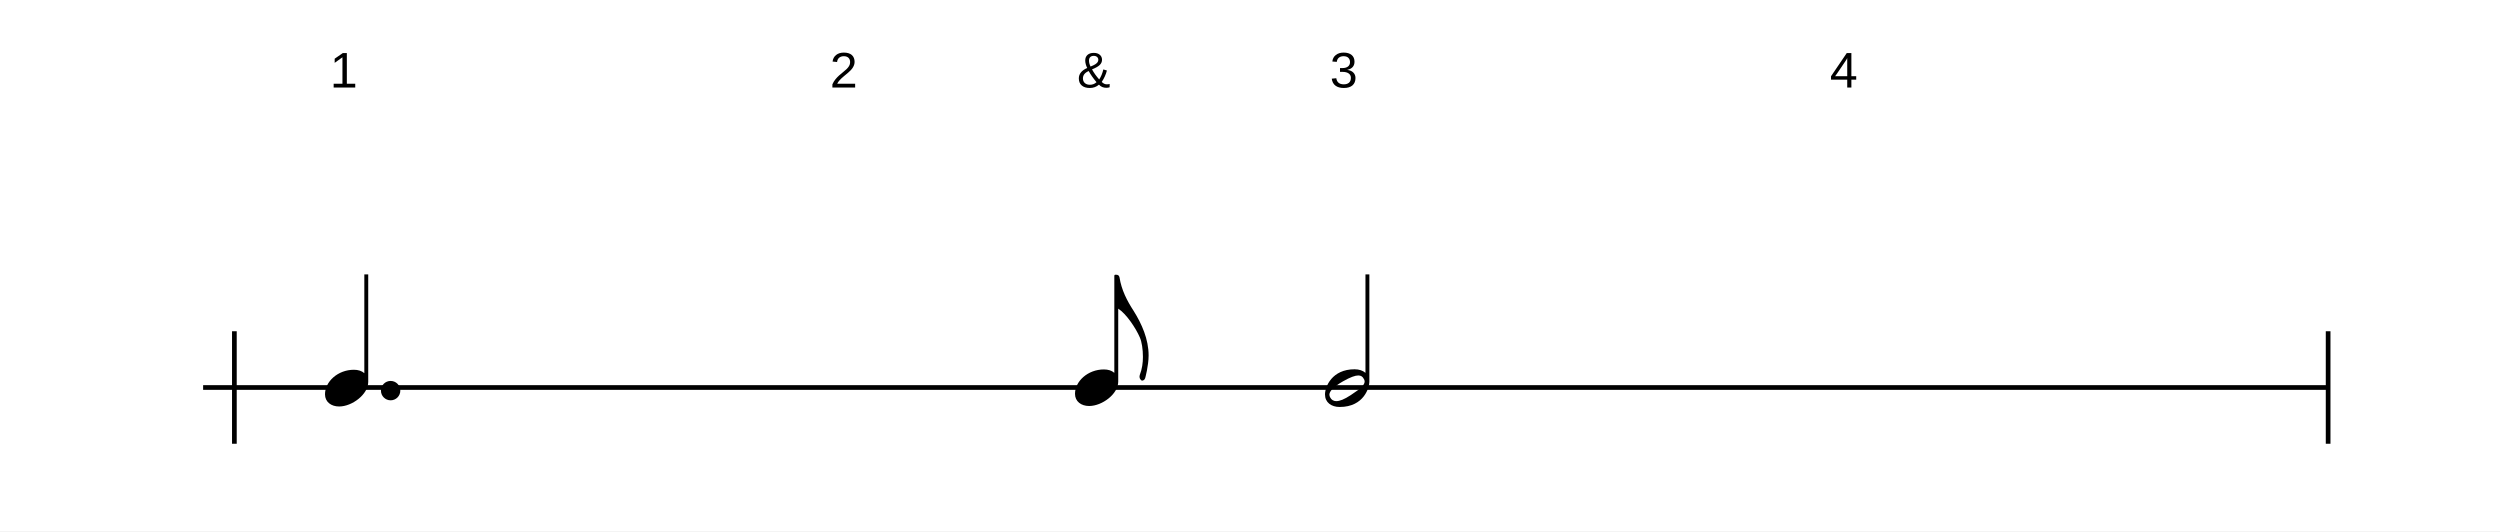
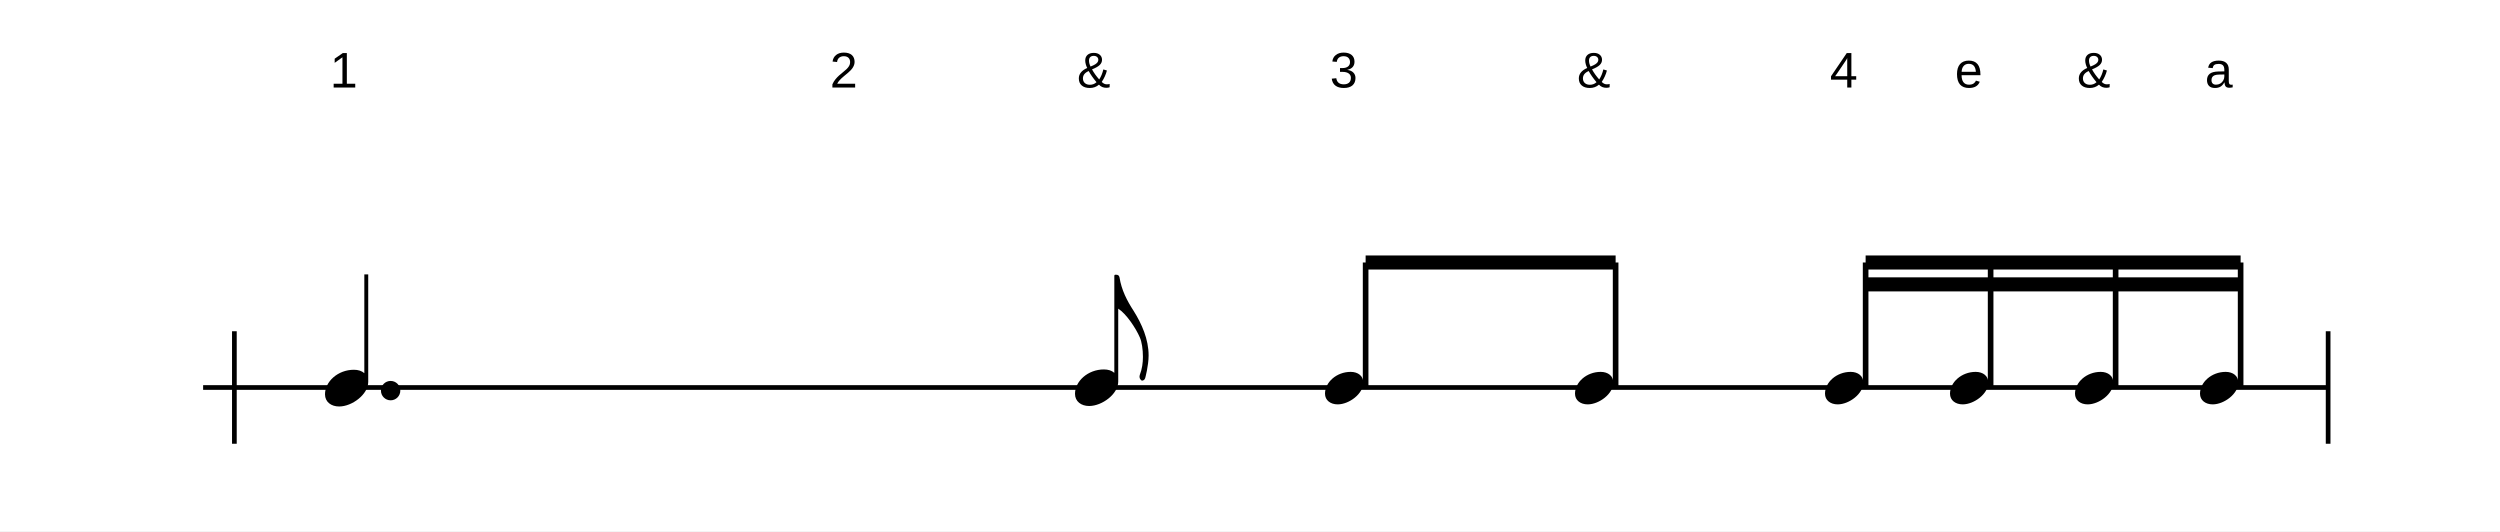
<svg xmlns="http://www.w3.org/2000/svg" width="800" height="170" viewBox="0 0 800 170" role="img" aria-labelledby="title desc">
  <rect width="800" height="170" fill="white" />
  <path d="M65 124H745 M75 106v36 M745 106v36" stroke="black" stroke-width="1.5" />
  <g fill="black" font-family="Arial,sans-serif" font-size="16" text-anchor="middle">
    <text x="110" y="28">1</text>
    <text x="270" y="28">2</text>
+     <text x="350" y="28">&amp;</text>
    <text x="430" y="28">3</text>
+     <text x="510" y="28">&amp;</text>
    <text x="590" y="28">4</text>
-     <text x="350.0" y="28">&amp;</text>
+     <text x="630" y="28">e</text>
+     <text x="670" y="28">&amp;</text>
+     <text x="710" y="28">a</text>
  </g>
-   <path data-smufl="E1D5" fill="black" transform="translate(104.00 145) scale(.52 -.52)" d="M24.2 49.2 C22.6 50.6 20.4 51.3 17.8 51.3 C7.9 51.3 0.0 44.0 0.0 36.2 C0.0 31.5 3.8 28.7 8.7 28.7 C16.7 28.7 26.6 36.2 26.6 43.8 L26.6 110.0 L24.2 110.0 Z M26.6 0.0" />
-   <circle cx="125.00" cy="125" r="3.1" fill="black" />
-   <path data-smufl="E1D7" fill="black" transform="translate(344.00 145) scale(.52 -.52)" d="M36.1 87.5 C32.0 93.8 28.6 100.4 27.4 108.1 C27.1 109.4 26.5 109.8 25.0 109.8 C24.6 109.8 24.2 109.7 24.2 109.1 L24.2 109.0 C24.2 109.0 24.2 108.8 24.2 108.6 L24.2 89.8 L24.2 49.4 C22.6 50.8 20.4 51.5 17.8 51.5 C7.9 51.5 0.0 44.2 0.0 36.5 C0.0 31.8 3.8 29.0 8.7 29.0 C16.7 29.0 26.6 36.4 26.6 44.0 L26.6 88.9 C31.5 85.8 37.4 77.0 39.9 71.2 C41.1 68.5 41.8 63.9 41.8 59.2 C41.8 55.6 41.3 51.8 39.9 48.2 C39.8 47.8 39.7 47.4 39.7 47.0 C39.7 45.8 40.5 45.0 41.0 44.7 L41.1 44.6 C41.8 44.6 42.8 44.9 43.2 46.2 C43.2 46.2 45.3 53.8 45.3 60.1 C45.3 70.1 41.1 79.5 36.1 87.5 Z M45.3 0.0" />
-   <path data-smufl="E1D3" fill="black" transform="translate(424.00 145) scale(.52 -.52)" d="M9.0 28.4 C24.2 28.4 27.3 40.7 27.3 43.8 L27.3 110.0 L24.9 110.0 L24.9 49.4 C23.3 50.8 21.0 51.6 18.2 51.6 C4.3 51.6 0.0 40.9 0.0 36.1 C0.0 31.2 3.9 28.4 9.0 28.4 Z M11.1 44.2 C15.7 46.8 18.6 47.8 20.5 47.8 C22.2 47.8 23.2 47.0 23.8 45.8 C24.2 45.3 24.4 44.7 24.4 44.1 C24.4 42.2 22.5 40.0 16.0 35.8 C11.8 33.0 9.0 32.0 7.0 32.0 C5.0 32.0 3.9 33.0 3.3 34.1 C3.0 34.6 2.7 35.3 2.7 35.9 C2.7 37.9 4.7 40.5 11.1 44.2 Z M27.3 0.0" />
+   <path data-smufl="E1D5" fill="black" transform="translate(104 145) scale(.52 -.52)" d="M24.2 49.2 C22.6 50.6 20.4 51.3 17.8 51.3 C7.9 51.3 0.0 44.0 0.0 36.2 C0.0 31.5 3.8 28.7 8.7 28.7 C16.7 28.7 26.6 36.2 26.6 43.8 L26.6 110.0 L24.2 110.0 Z M26.6 0.0" />
+   <circle cx="125" cy="125" r="3.1" fill="black" />
+   <path data-smufl="E1D7" fill="black" transform="translate(344 145) scale(.52 -.52)" d="M36.1 87.5 C32.0 93.8 28.6 100.4 27.4 108.1 C27.1 109.4 26.5 109.8 25.0 109.8 C24.6 109.8 24.2 109.7 24.2 109.1 L24.2 109.0 C24.2 109.0 24.2 108.8 24.2 108.6 L24.2 89.8 L24.2 49.4 C22.6 50.8 20.4 51.5 17.8 51.5 C7.9 51.5 0.0 44.2 0.0 36.5 C0.0 31.8 3.8 29.0 8.7 29.0 C16.7 29.0 26.6 36.4 26.6 44.0 L26.6 88.9 C31.5 85.8 37.4 77.0 39.9 71.2 C41.1 68.5 41.8 63.9 41.8 59.2 C41.8 55.6 41.3 51.8 39.9 48.2 C39.8 47.8 39.7 47.4 39.7 47.0 C39.7 45.8 40.5 45.0 41.0 44.7 L41.1 44.6 C41.8 44.6 42.8 44.9 43.2 46.2 C43.2 46.2 45.3 53.8 45.3 60.1 C45.3 70.1 41.1 79.5 36.1 87.5 Z M45.3 0.0" />
+   <g fill="black">
+     <path data-smufl="E0A4" transform="translate(424 145) scale(.52 -.52)" d="M7.8 30.0 C14.9 30.0 23.6 36.6 23.6 43.4 C23.6 47.4 20.4 50.0 15.8 50.0 C7.0 50.0 0.0 43.5 0.0 36.6 C0.0 32.5 3.4 30.0 7.8 30.0 Z" />
+     <path data-smufl="E0A4" transform="translate(504 145) scale(.52 -.52)" d="M7.8 30.0 C14.9 30.0 23.6 36.6 23.6 43.4 C23.6 47.4 20.4 50.0 15.8 50.0 C7.0 50.0 0.0 43.5 0.0 36.6 C0.0 32.5 3.4 30.0 7.8 30.0 Z" />
+     <path data-smufl="E0A4" transform="translate(584 145) scale(.52 -.52)" d="M7.8 30.0 C14.9 30.0 23.6 36.6 23.6 43.4 C23.6 47.4 20.4 50.0 15.8 50.0 C7.0 50.0 0.0 43.5 0.0 36.6 C0.0 32.5 3.4 30.0 7.8 30.0 Z" />
+     <path data-smufl="E0A4" transform="translate(624 145) scale(.52 -.52)" d="M7.8 30.0 C14.9 30.0 23.6 36.6 23.6 43.4 C23.6 47.4 20.4 50.0 15.8 50.0 C7.0 50.0 0.0 43.5 0.0 36.6 C0.0 32.5 3.4 30.0 7.8 30.0 Z" />
+     <path data-smufl="E0A4" transform="translate(664 145) scale(.52 -.52)" d="M7.8 30.0 C14.9 30.0 23.6 36.6 23.6 43.4 C23.6 47.4 20.4 50.0 15.8 50.0 C7.0 50.0 0.0 43.5 0.0 36.6 C0.0 32.5 3.4 30.0 7.8 30.0 Z" />
+     <path data-smufl="E0A4" transform="translate(704 145) scale(.52 -.52)" d="M7.8 30.0 C14.9 30.0 23.6 36.6 23.6 43.4 C23.6 47.4 20.4 50.0 15.8 50.0 C7.0 50.0 0.0 43.5 0.0 36.6 C0.0 32.5 3.4 30.0 7.8 30.0 Z" />
+   </g>
+   <path d="M437 124V84 M517 124V84 M597 124V84 M637 124V84 M677 124V84 M717 124V84" stroke="black" stroke-width="1.8" />
+   <path d="M437 84H517 M597 84H717 M597 91H717" stroke="black" stroke-width="4.5" />
</svg>
